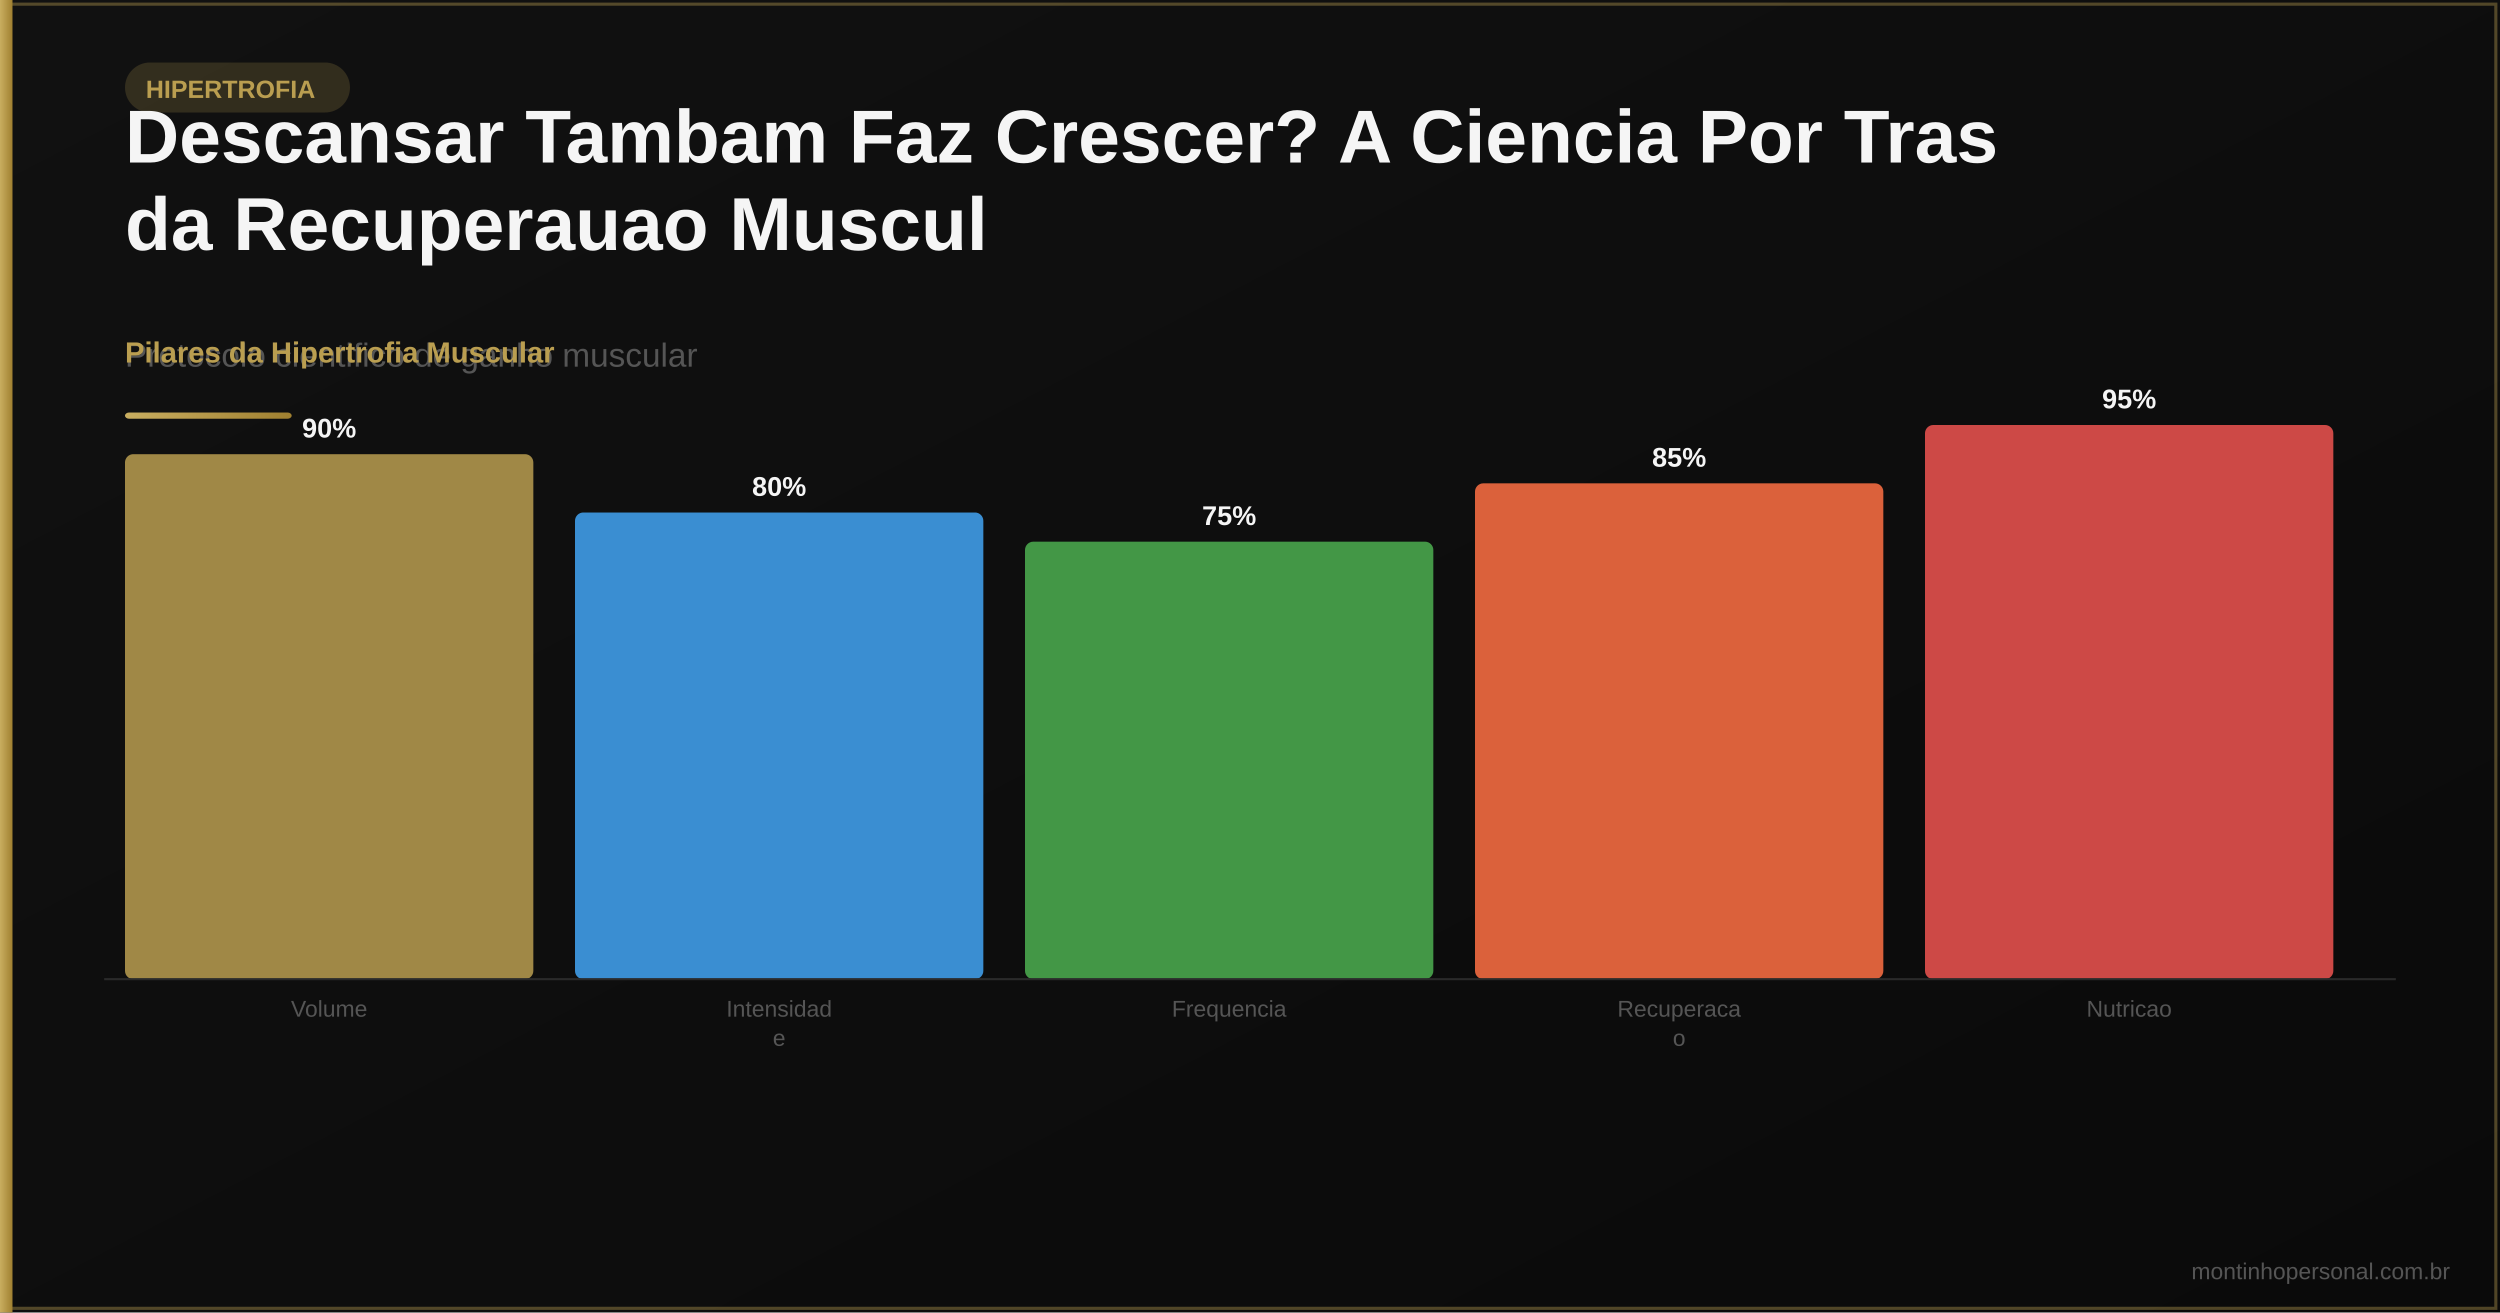
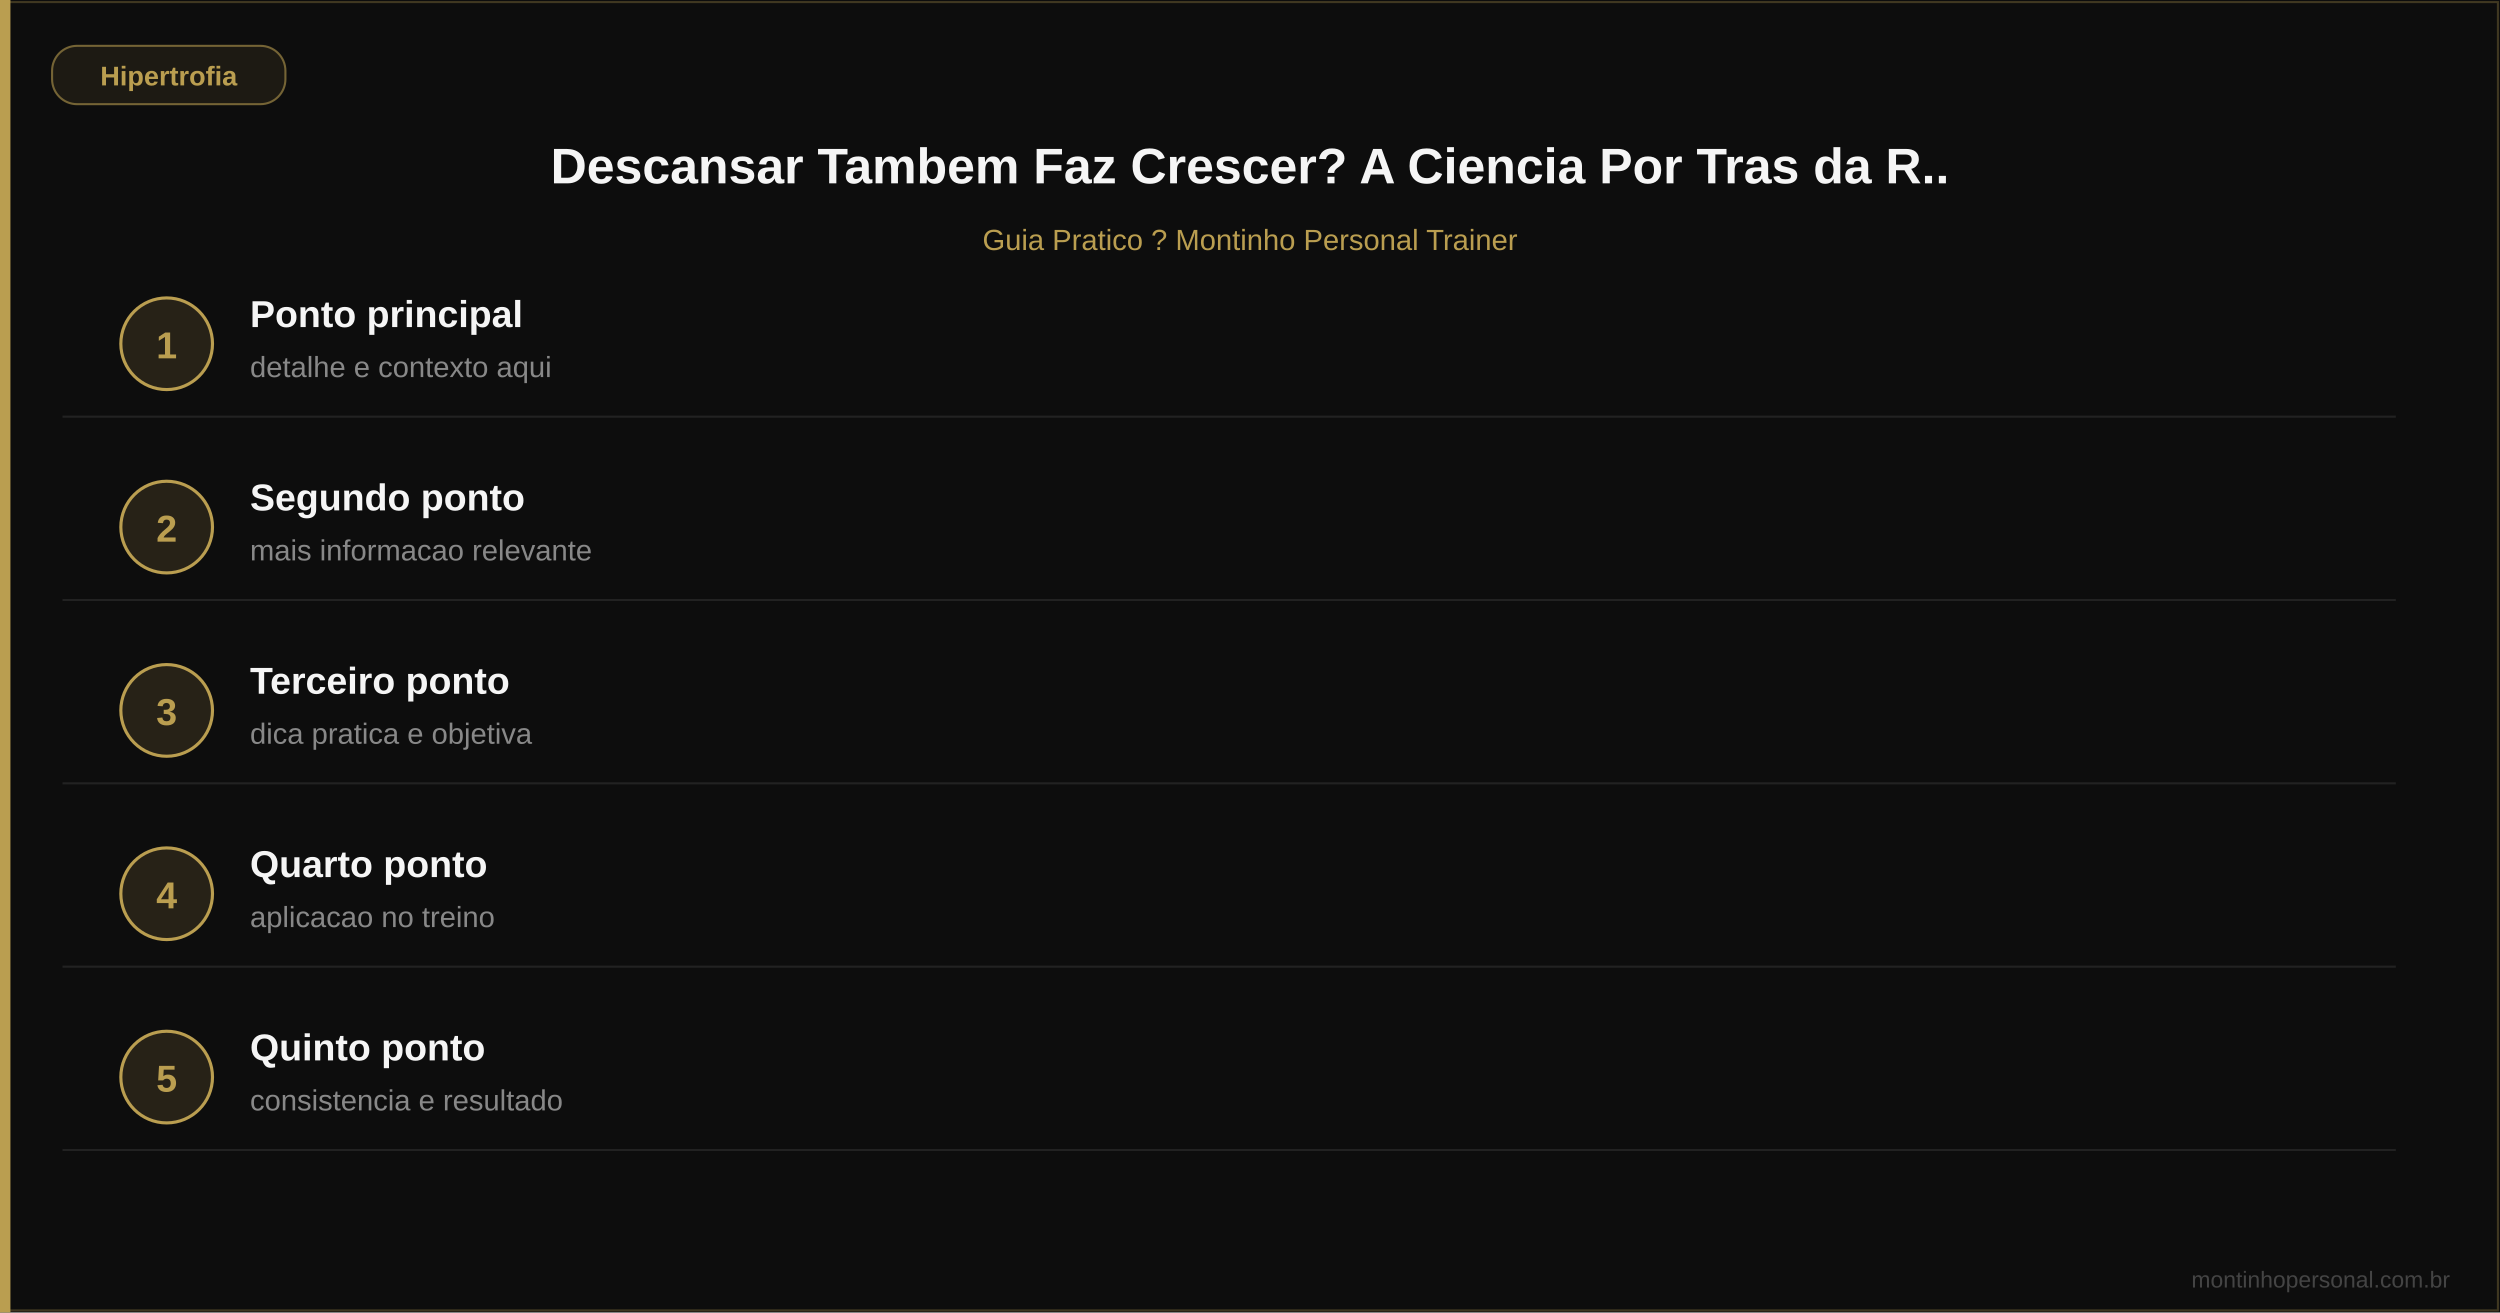
- <svg xmlns="http://www.w3.org/2000/svg" viewBox="0 0 1200 630" width="1200" height="630" role="img" aria-label="Descansar Tambam Faz Crescer? A Ciencia Por Tras da Recuperauao Muscular">
-   <defs>
-     <linearGradient id="bg" x1="0" y1="0" x2="1" y2="1">
-       <stop offset="0%" stop-color="#111111" />
-       <stop offset="100%" stop-color="#0a0a0a" />
-     </linearGradient>
-     <linearGradient id="gold" x1="0" y1="0" x2="1" y2="0">
-       <stop offset="0%" stop-color="#C9AE60" />
-       <stop offset="100%" stop-color="#A08030" />
-     </linearGradient>
-   </defs>
-   <rect width="1200" height="630" fill="url(#bg)" />
-   <rect x="2" y="2" width="1196" height="626" fill="none" stroke="#BA9E50" stroke-width="1.5" opacity="0.4" />
-   <rect x="0" y="0" width="6" height="630" fill="url(#gold)" />
-   <text x="1176" y="614" font-family="Arial,sans-serif" font-size="11" fill="#555555" text-anchor="end">montinhopersonal.com.br</text>
-   <rect x="60" y="30" width="108" height="24" rx="12" fill="#BA9E50" opacity="0.2" />
-   <text x="70" y="47" font-family="Arial,sans-serif" font-size="12" fill="#BA9E50" font-weight="bold">HIPERTROFIA</text>
-   <text x="60" y="78" font-family="Arial,sans-serif" font-size="36" fill="#F5F5F5" font-weight="bold">Descansar Tambam Faz Crescer? A Ciencia Por Tras</text>
-   <text x="60" y="120" font-family="Arial,sans-serif" font-size="36" fill="#F5F5F5" font-weight="bold">da Recuperauao Muscul</text>
-   <text x="60" y="176" font-family="Arial,sans-serif" font-size="16" fill="#555555">Protocolo cientifico de ganho muscular</text>
-   <rect x="60" y="198" width="80" height="3" rx="2" fill="url(#gold)" />
-   <text x="60" y="174" font-family="Arial,sans-serif" font-size="14" fill="#BA9E50" font-weight="bold">Pilares da Hipertrofia Muscular</text>
-   <rect x="60" y="218" width="196" height="252" rx="4" fill="#BA9E50" opacity="0.85" />
-   <text x="158" y="488" font-family="Arial,sans-serif" font-size="11" fill="#555555" text-anchor="middle">Volume</text>
-   <text x="158" y="210" font-family="Arial,sans-serif" font-size="13" fill="#F5F5F5" text-anchor="middle" font-weight="bold">90%</text>
-   <rect x="276" y="246" width="196" height="224" rx="4" fill="#42A5F5" opacity="0.85" />
-   <text x="374" y="488" font-family="Arial,sans-serif" font-size="11" fill="#555555" text-anchor="middle">Intensidad</text>
-   <text x="374" y="502" font-family="Arial,sans-serif" font-size="11" fill="#555555" text-anchor="middle">e</text>
-   <text x="374" y="238" font-family="Arial,sans-serif" font-size="13" fill="#F5F5F5" text-anchor="middle" font-weight="bold">80%</text>
-   <rect x="492" y="260" width="196" height="210" rx="4" fill="#4CAF50" opacity="0.85" />
-   <text x="590" y="488" font-family="Arial,sans-serif" font-size="11" fill="#555555" text-anchor="middle">Frequencia</text>
-   <text x="590" y="252" font-family="Arial,sans-serif" font-size="13" fill="#F5F5F5" text-anchor="middle" font-weight="bold">75%</text>
-   <rect x="708" y="232" width="196" height="238" rx="4" fill="#FF7043" opacity="0.85" />
-   <text x="806" y="488" font-family="Arial,sans-serif" font-size="11" fill="#555555" text-anchor="middle">Recuperaca</text>
-   <text x="806" y="502" font-family="Arial,sans-serif" font-size="11" fill="#555555" text-anchor="middle">o</text>
-   <text x="806" y="224" font-family="Arial,sans-serif" font-size="13" fill="#F5F5F5" text-anchor="middle" font-weight="bold">85%</text>
-   <rect x="924" y="204" width="196" height="266" rx="4" fill="#EF5350" opacity="0.85" />
-   <text x="1022" y="488" font-family="Arial,sans-serif" font-size="11" fill="#555555" text-anchor="middle">Nutricao</text>
-   <text x="1022" y="196" font-family="Arial,sans-serif" font-size="13" fill="#F5F5F5" text-anchor="middle" font-weight="bold">95%</text>
-   <line x1="50" y1="470" x2="1150" y2="470" stroke="#2a2a2a" stroke-width="1" />
+ <svg xmlns="http://www.w3.org/2000/svg" viewBox="0 0 1200 630" width="1200" height="630" role="img" aria-label="Descansar Tambem Faz Crescer? A Ciencia Por Tras da Recuperacao Musc..">
+   <rect width="1200" height="630" fill="#0d0d0d" />
+   <rect x="0" y="0" width="5" height="630" fill="#BA9E50" />
+   <rect x="1" y="1" width="1198" height="628" fill="none" stroke="#BA9E50" stroke-width="1" opacity="0.3" />
+   <rect x="25" y="22" width="112" height="28" rx="12" fill="#BA9E50" fill-opacity="0.15" stroke="#BA9E50" stroke-width="1" opacity="0.6" />
+   <text x="81" y="41" font-family="Arial,sans-serif" font-size="13" fill="#BA9E50" text-anchor="middle" font-weight="600">Hipertrofia</text>
+   <text x="600" y="88" font-family="Arial,sans-serif" font-size="24" fill="#F5F5F5" text-anchor="middle" font-weight="bold">Descansar Tambem Faz Crescer? A Ciencia Por Tras da R..</text>
+   <text x="600" y="120" font-family="Arial,sans-serif" font-size="14" fill="#BA9E50" text-anchor="middle">Guia Pratico ? Montinho Personal Trainer</text>
+   <circle cx="80" cy="165" r="22" fill="#BA9E50" fill-opacity="0.15" stroke="#BA9E50" stroke-width="1.5" />
+   <text x="80" y="172" font-family="Arial,sans-serif" font-size="18" fill="#BA9E50" text-anchor="middle" font-weight="bold">1</text>
+   <text x="120" y="157" font-family="Arial,sans-serif" font-size="18" fill="#F5F5F5" font-weight="bold">Ponto principal</text>
+   <text x="120" y="181" font-family="Arial,sans-serif" font-size="14" fill="#888888">detalhe e contexto aqui</text>
+   <line x1="30" y1="200" x2="1150" y2="200" stroke="#222" stroke-width="1" />
+   <circle cx="80" cy="253" r="22" fill="#BA9E50" fill-opacity="0.15" stroke="#BA9E50" stroke-width="1.5" />
+   <text x="80" y="260" font-family="Arial,sans-serif" font-size="18" fill="#BA9E50" text-anchor="middle" font-weight="bold">2</text>
+   <text x="120" y="245" font-family="Arial,sans-serif" font-size="18" fill="#F5F5F5" font-weight="bold">Segundo ponto</text>
+   <text x="120" y="269" font-family="Arial,sans-serif" font-size="14" fill="#888888">mais informacao relevante</text>
+   <line x1="30" y1="288" x2="1150" y2="288" stroke="#222" stroke-width="1" />
+   <circle cx="80" cy="341" r="22" fill="#BA9E50" fill-opacity="0.15" stroke="#BA9E50" stroke-width="1.5" />
+   <text x="80" y="348" font-family="Arial,sans-serif" font-size="18" fill="#BA9E50" text-anchor="middle" font-weight="bold">3</text>
+   <text x="120" y="333" font-family="Arial,sans-serif" font-size="18" fill="#F5F5F5" font-weight="bold">Terceiro ponto</text>
+   <text x="120" y="357" font-family="Arial,sans-serif" font-size="14" fill="#888888">dica pratica e objetiva</text>
+   <line x1="30" y1="376" x2="1150" y2="376" stroke="#222" stroke-width="1" />
+   <circle cx="80" cy="429" r="22" fill="#BA9E50" fill-opacity="0.15" stroke="#BA9E50" stroke-width="1.5" />
+   <text x="80" y="436" font-family="Arial,sans-serif" font-size="18" fill="#BA9E50" text-anchor="middle" font-weight="bold">4</text>
+   <text x="120" y="421" font-family="Arial,sans-serif" font-size="18" fill="#F5F5F5" font-weight="bold">Quarto ponto</text>
+   <text x="120" y="445" font-family="Arial,sans-serif" font-size="14" fill="#888888">aplicacao no treino</text>
+   <line x1="30" y1="464" x2="1150" y2="464" stroke="#222" stroke-width="1" />
+   <circle cx="80" cy="517" r="22" fill="#BA9E50" fill-opacity="0.15" stroke="#BA9E50" stroke-width="1.5" />
+   <text x="80" y="524" font-family="Arial,sans-serif" font-size="18" fill="#BA9E50" text-anchor="middle" font-weight="bold">5</text>
+   <text x="120" y="509" font-family="Arial,sans-serif" font-size="18" fill="#F5F5F5" font-weight="bold">Quinto ponto</text>
+   <text x="120" y="533" font-family="Arial,sans-serif" font-size="14" fill="#888888">consistencia e resultado</text>
+   <line x1="30" y1="552" x2="1150" y2="552" stroke="#222" stroke-width="1" />
+   <text x="1176" y="618" font-family="Arial,sans-serif" font-size="11" fill="#444" text-anchor="end">montinhopersonal.com.br</text>
</svg>
